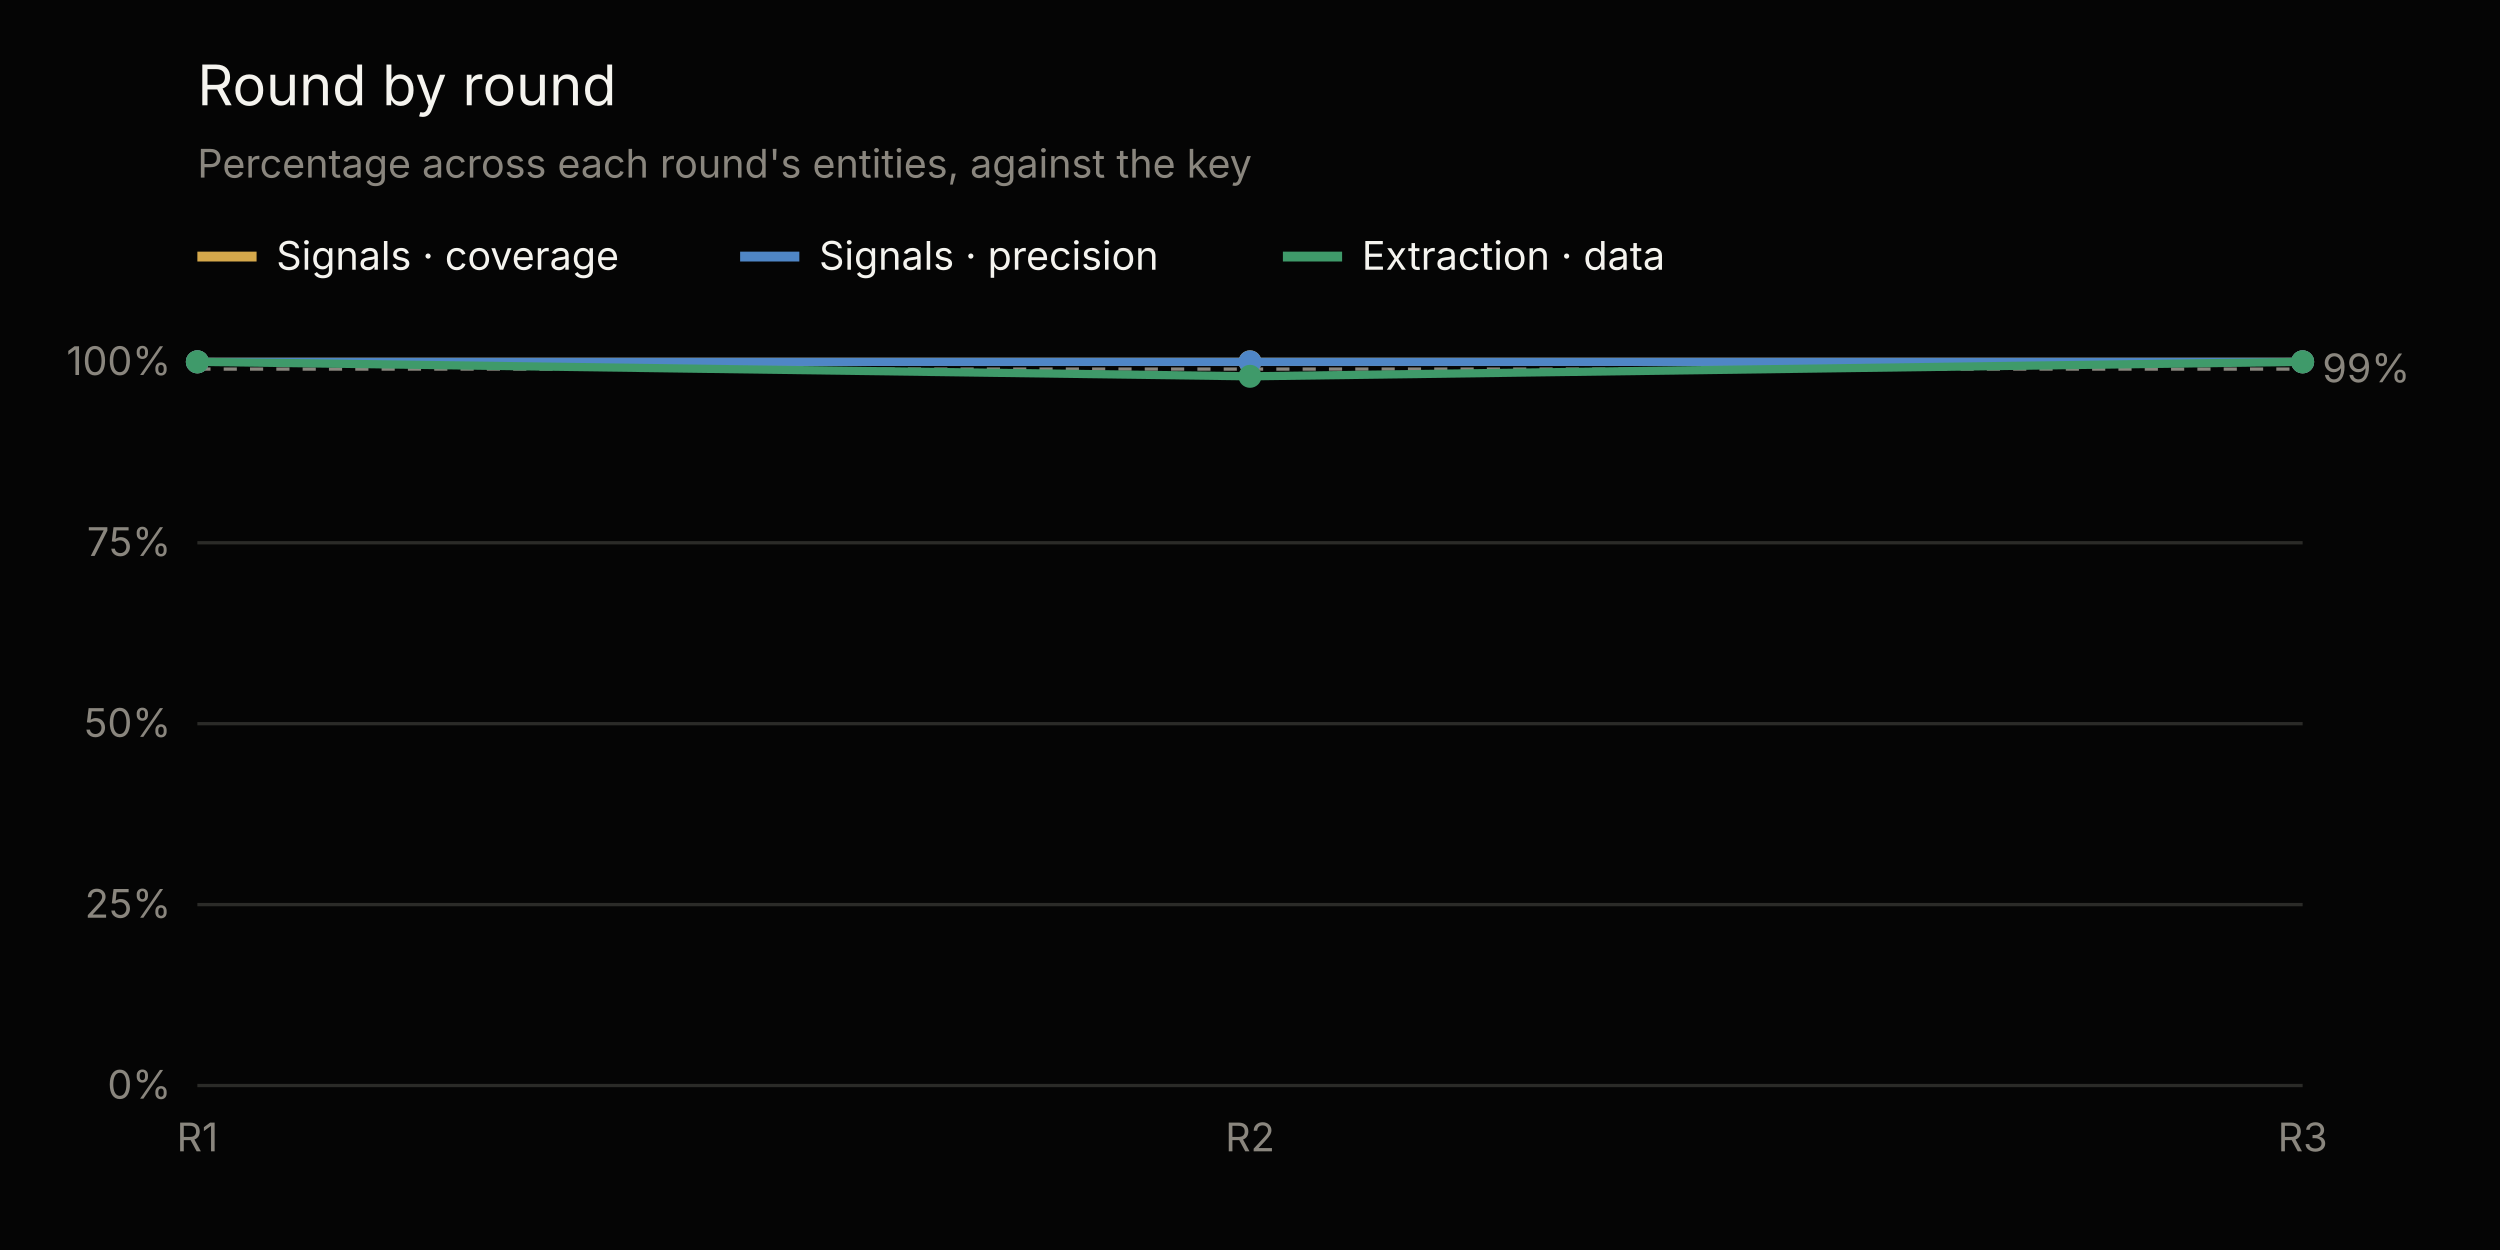
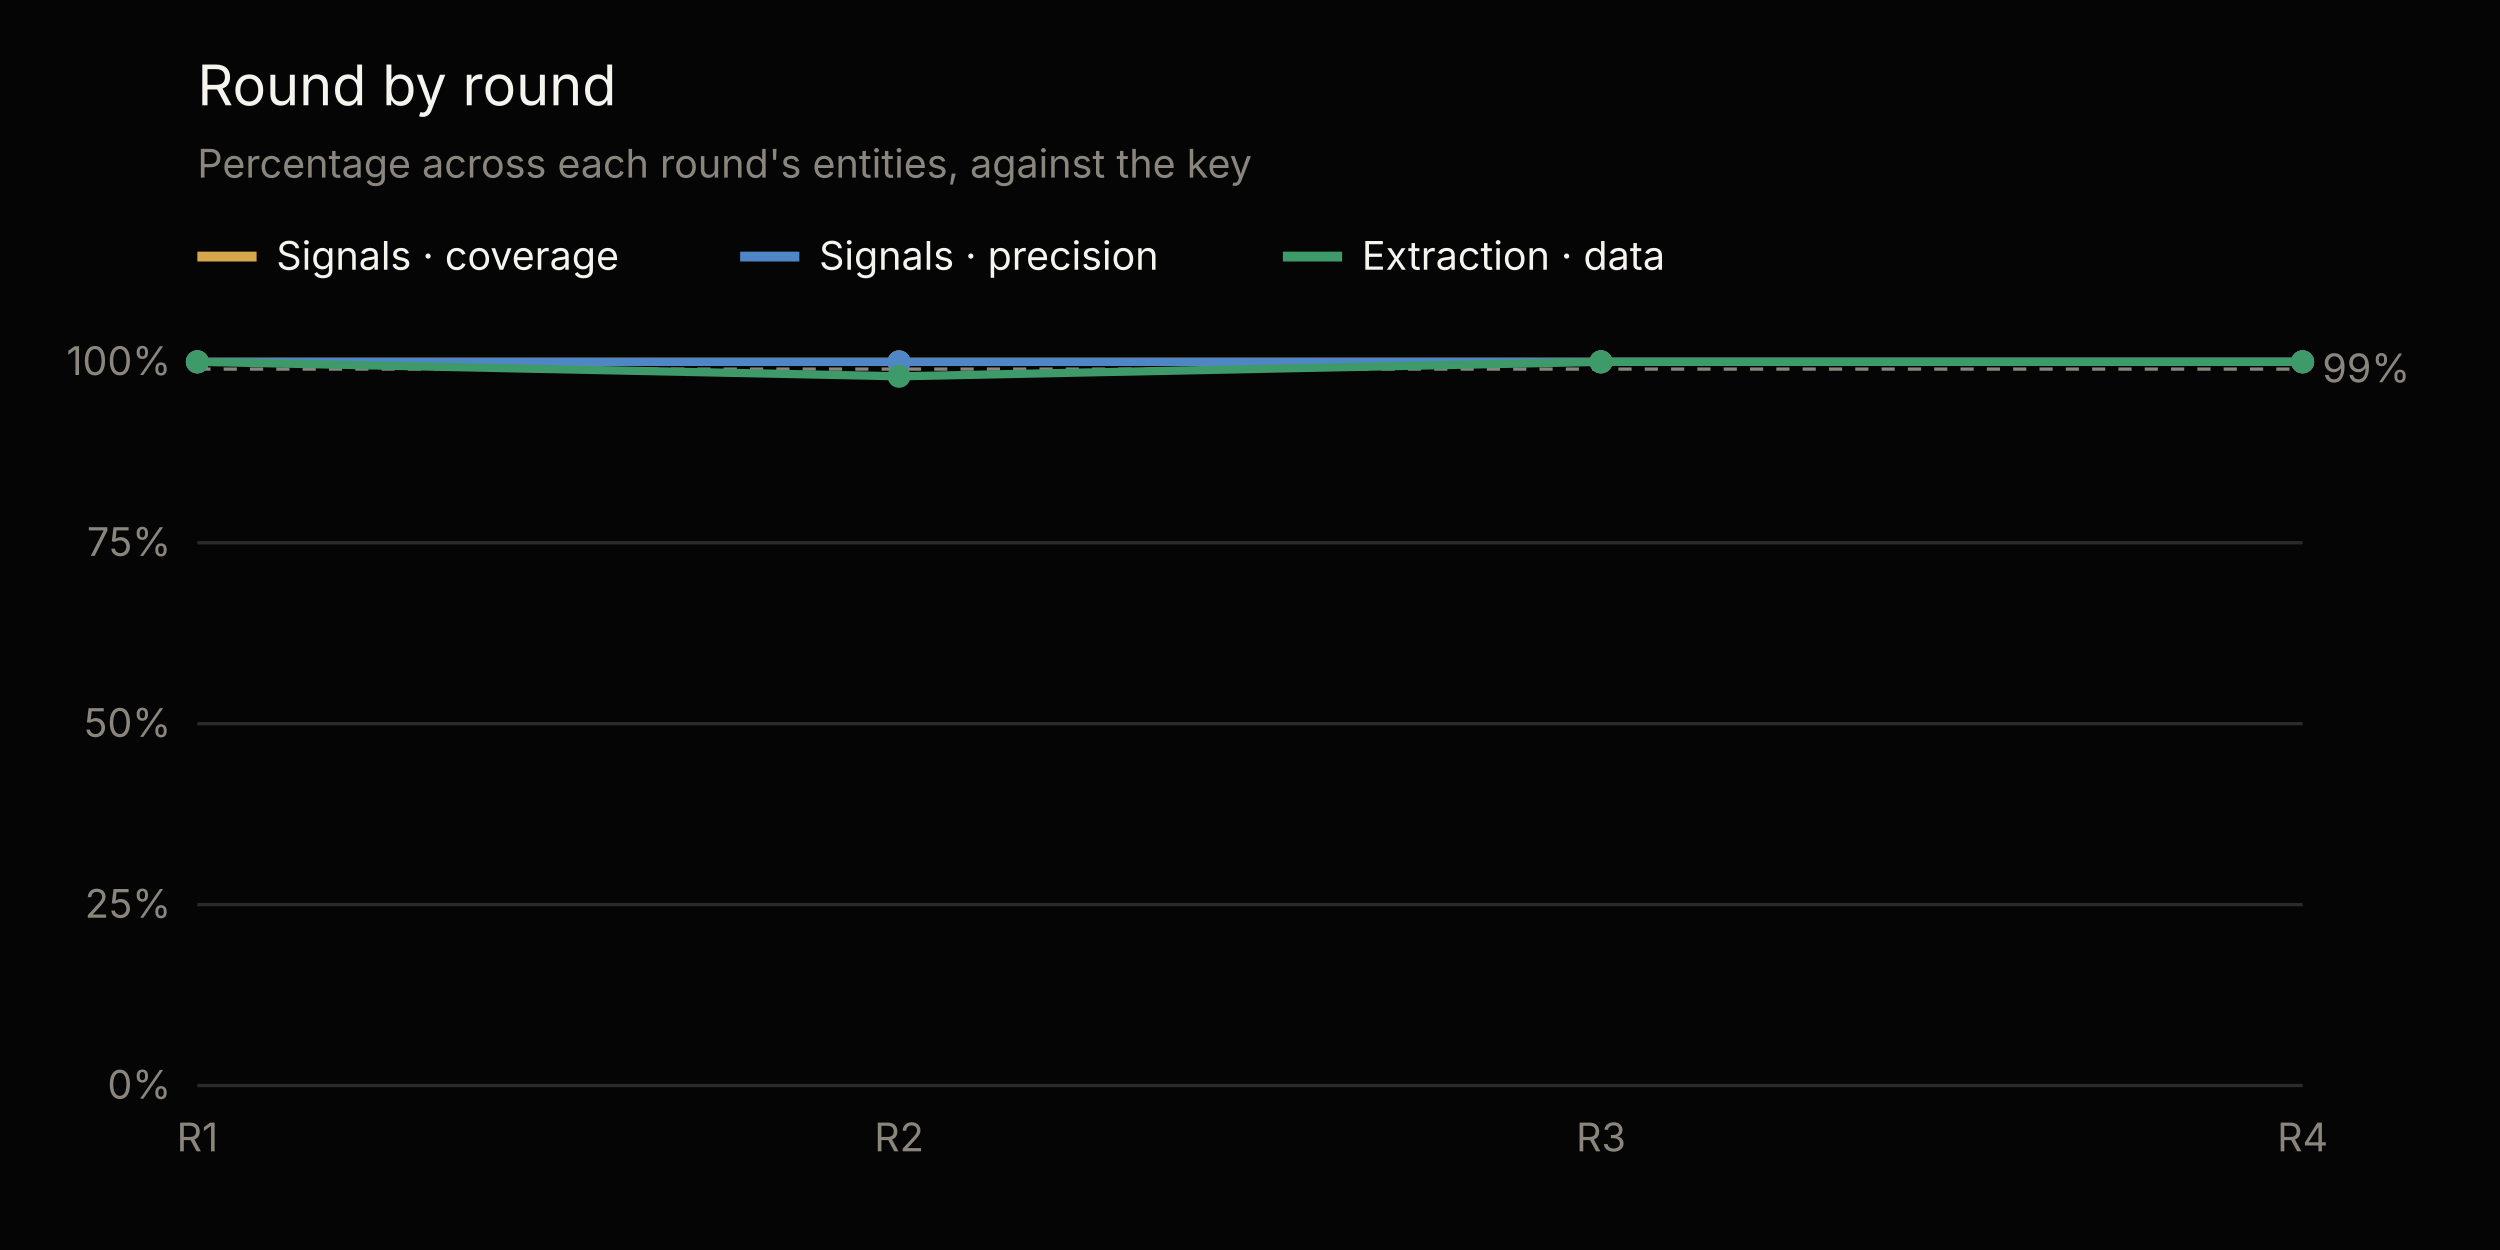
<svg xmlns="http://www.w3.org/2000/svg" viewBox="0 0 760 380" font-family="Inter, Arial, sans-serif" font-size="12">
  <rect width="760" height="380" fill="#050505" />
  <text x="60" y="32" font-size="17" fill="#f5f4ef">Round by round</text>
  <text x="60" y="54" fill="#8a867e">Percentage across each round's entities, against the key</text>
  <line x1="60" x2="78" y1="78" y2="78" stroke="#d5a84b" stroke-width="3" />
  <text x="84" y="82" fill="#f5f4ef">Signals · coverage</text>
  <line x1="225" x2="243" y1="78" y2="78" stroke="#4f86c6" stroke-width="3" />
  <text x="249" y="82" fill="#f5f4ef">Signals · precision</text>
  <line x1="390" x2="408" y1="78" y2="78" stroke="#3f9a6a" stroke-width="3" />
  <text x="414" y="82" fill="#f5f4ef">Extraction · data</text>
  <line x1="60" x2="700" y1="330.0" y2="330.0" stroke="#2b2b28" />
  <text x="52" y="334.0" text-anchor="end" fill="#8a867e">0%</text>
  <line x1="60" x2="700" y1="275.0" y2="275.0" stroke="#2b2b28" />
  <text x="52" y="279.0" text-anchor="end" fill="#8a867e">25%</text>
  <line x1="60" x2="700" y1="220.0" y2="220.0" stroke="#2b2b28" />
  <text x="52" y="224.0" text-anchor="end" fill="#8a867e">50%</text>
  <line x1="60" x2="700" y1="165.0" y2="165.0" stroke="#2b2b28" />
  <text x="52" y="169.0" text-anchor="end" fill="#8a867e">75%</text>
  <line x1="60" x2="700" y1="110.0" y2="110.0" stroke="#2b2b28" />
  <text x="52" y="114.0" text-anchor="end" fill="#8a867e">100%</text>
  <line x1="60" x2="700" y1="112.2" y2="112.2" stroke="#8a867e" stroke-dasharray="4 4" />
  <text x="706" y="116.2" fill="#8a867e">99%</text>
  <text x="60.0" y="350" text-anchor="middle" fill="#8a867e">R1</text>
-   <text x="380.0" y="350" text-anchor="middle" fill="#8a867e">R2</text>
-   <text x="700.0" y="350" text-anchor="middle" fill="#8a867e">R3</text>
-   <path d="M60.0,110.0 L380.0,110.0 L700.0,110.0" fill="none" stroke="#d5a84b" stroke-width="2.5" />
+   <text x="273.3" y="350" text-anchor="middle" fill="#8a867e">R2</text>
+   <text x="486.7" y="350" text-anchor="middle" fill="#8a867e">R3</text>
+   <text x="700.0" y="350" text-anchor="middle" fill="#8a867e">R4</text>
+   <path d="M60.0,110.0 L273.3,110.0 L486.7,110.0 L700.0,110.0" fill="none" stroke="#d5a84b" stroke-width="2.5" />
  <circle cx="60.0" cy="110.0" r="3.5" fill="#d5a84b" />
-   <circle cx="380.0" cy="110.0" r="3.5" fill="#d5a84b" />
+   <circle cx="273.3" cy="110.0" r="3.5" fill="#d5a84b" />
+   <circle cx="486.7" cy="110.0" r="3.5" fill="#d5a84b" />
  <circle cx="700.0" cy="110.0" r="3.5" fill="#d5a84b" />
-   <path d="M60.0,110.0 L380.0,110.0 L700.0,110.0" fill="none" stroke="#4f86c6" stroke-width="2.5" />
+   <path d="M60.0,110.0 L273.3,110.0 L486.7,110.0 L700.0,110.0" fill="none" stroke="#4f86c6" stroke-width="2.5" />
  <circle cx="60.0" cy="110.0" r="3.5" fill="#4f86c6" />
-   <circle cx="380.0" cy="110.0" r="3.5" fill="#4f86c6" />
+   <circle cx="273.3" cy="110.0" r="3.5" fill="#4f86c6" />
+   <circle cx="486.7" cy="110.0" r="3.5" fill="#4f86c6" />
  <circle cx="700.0" cy="110.0" r="3.5" fill="#4f86c6" />
-   <path d="M60.0,110.0 L380.0,114.4 L700.0,110.0" fill="none" stroke="#3f9a6a" stroke-width="2.5" />
+   <path d="M60.0,110.0 L273.3,114.4 L486.7,110.0 L700.0,110.0" fill="none" stroke="#3f9a6a" stroke-width="2.5" />
  <circle cx="60.0" cy="110.0" r="3.5" fill="#3f9a6a" />
-   <circle cx="380.0" cy="114.4" r="3.5" fill="#3f9a6a" />
+   <circle cx="273.3" cy="114.4" r="3.5" fill="#3f9a6a" />
+   <circle cx="486.7" cy="110.0" r="3.5" fill="#3f9a6a" />
  <circle cx="700.0" cy="110.0" r="3.5" fill="#3f9a6a" />
</svg>
